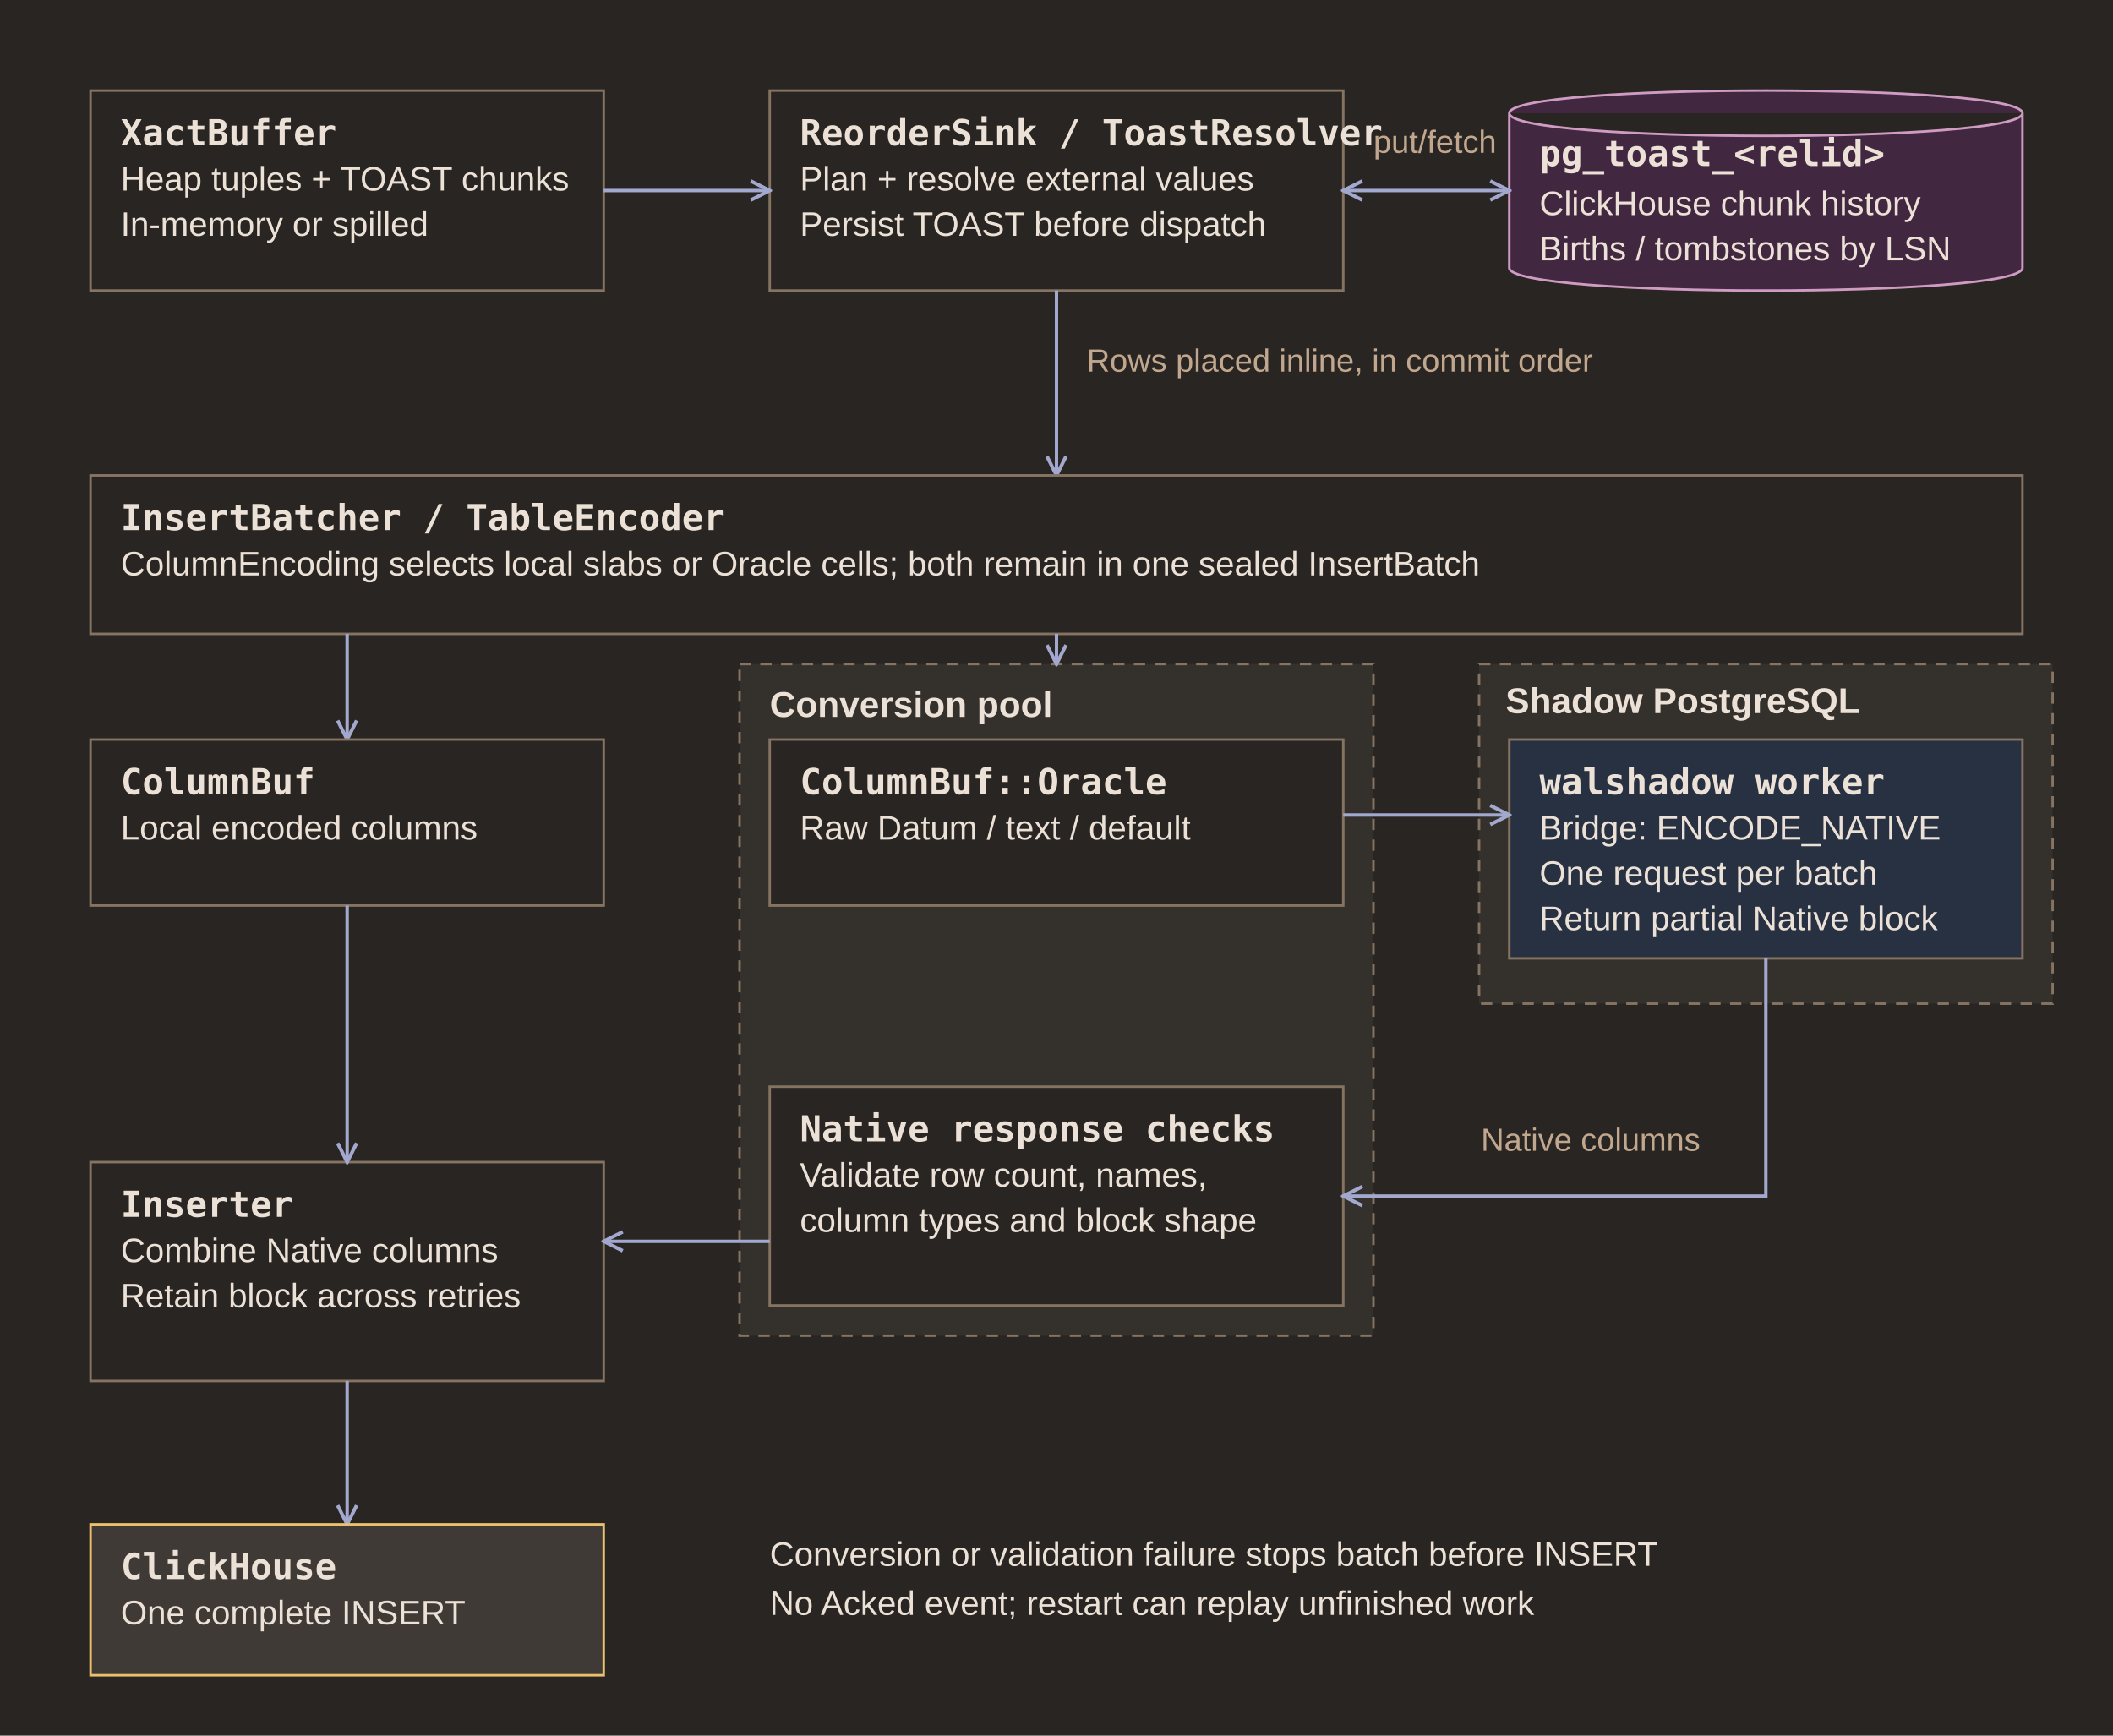
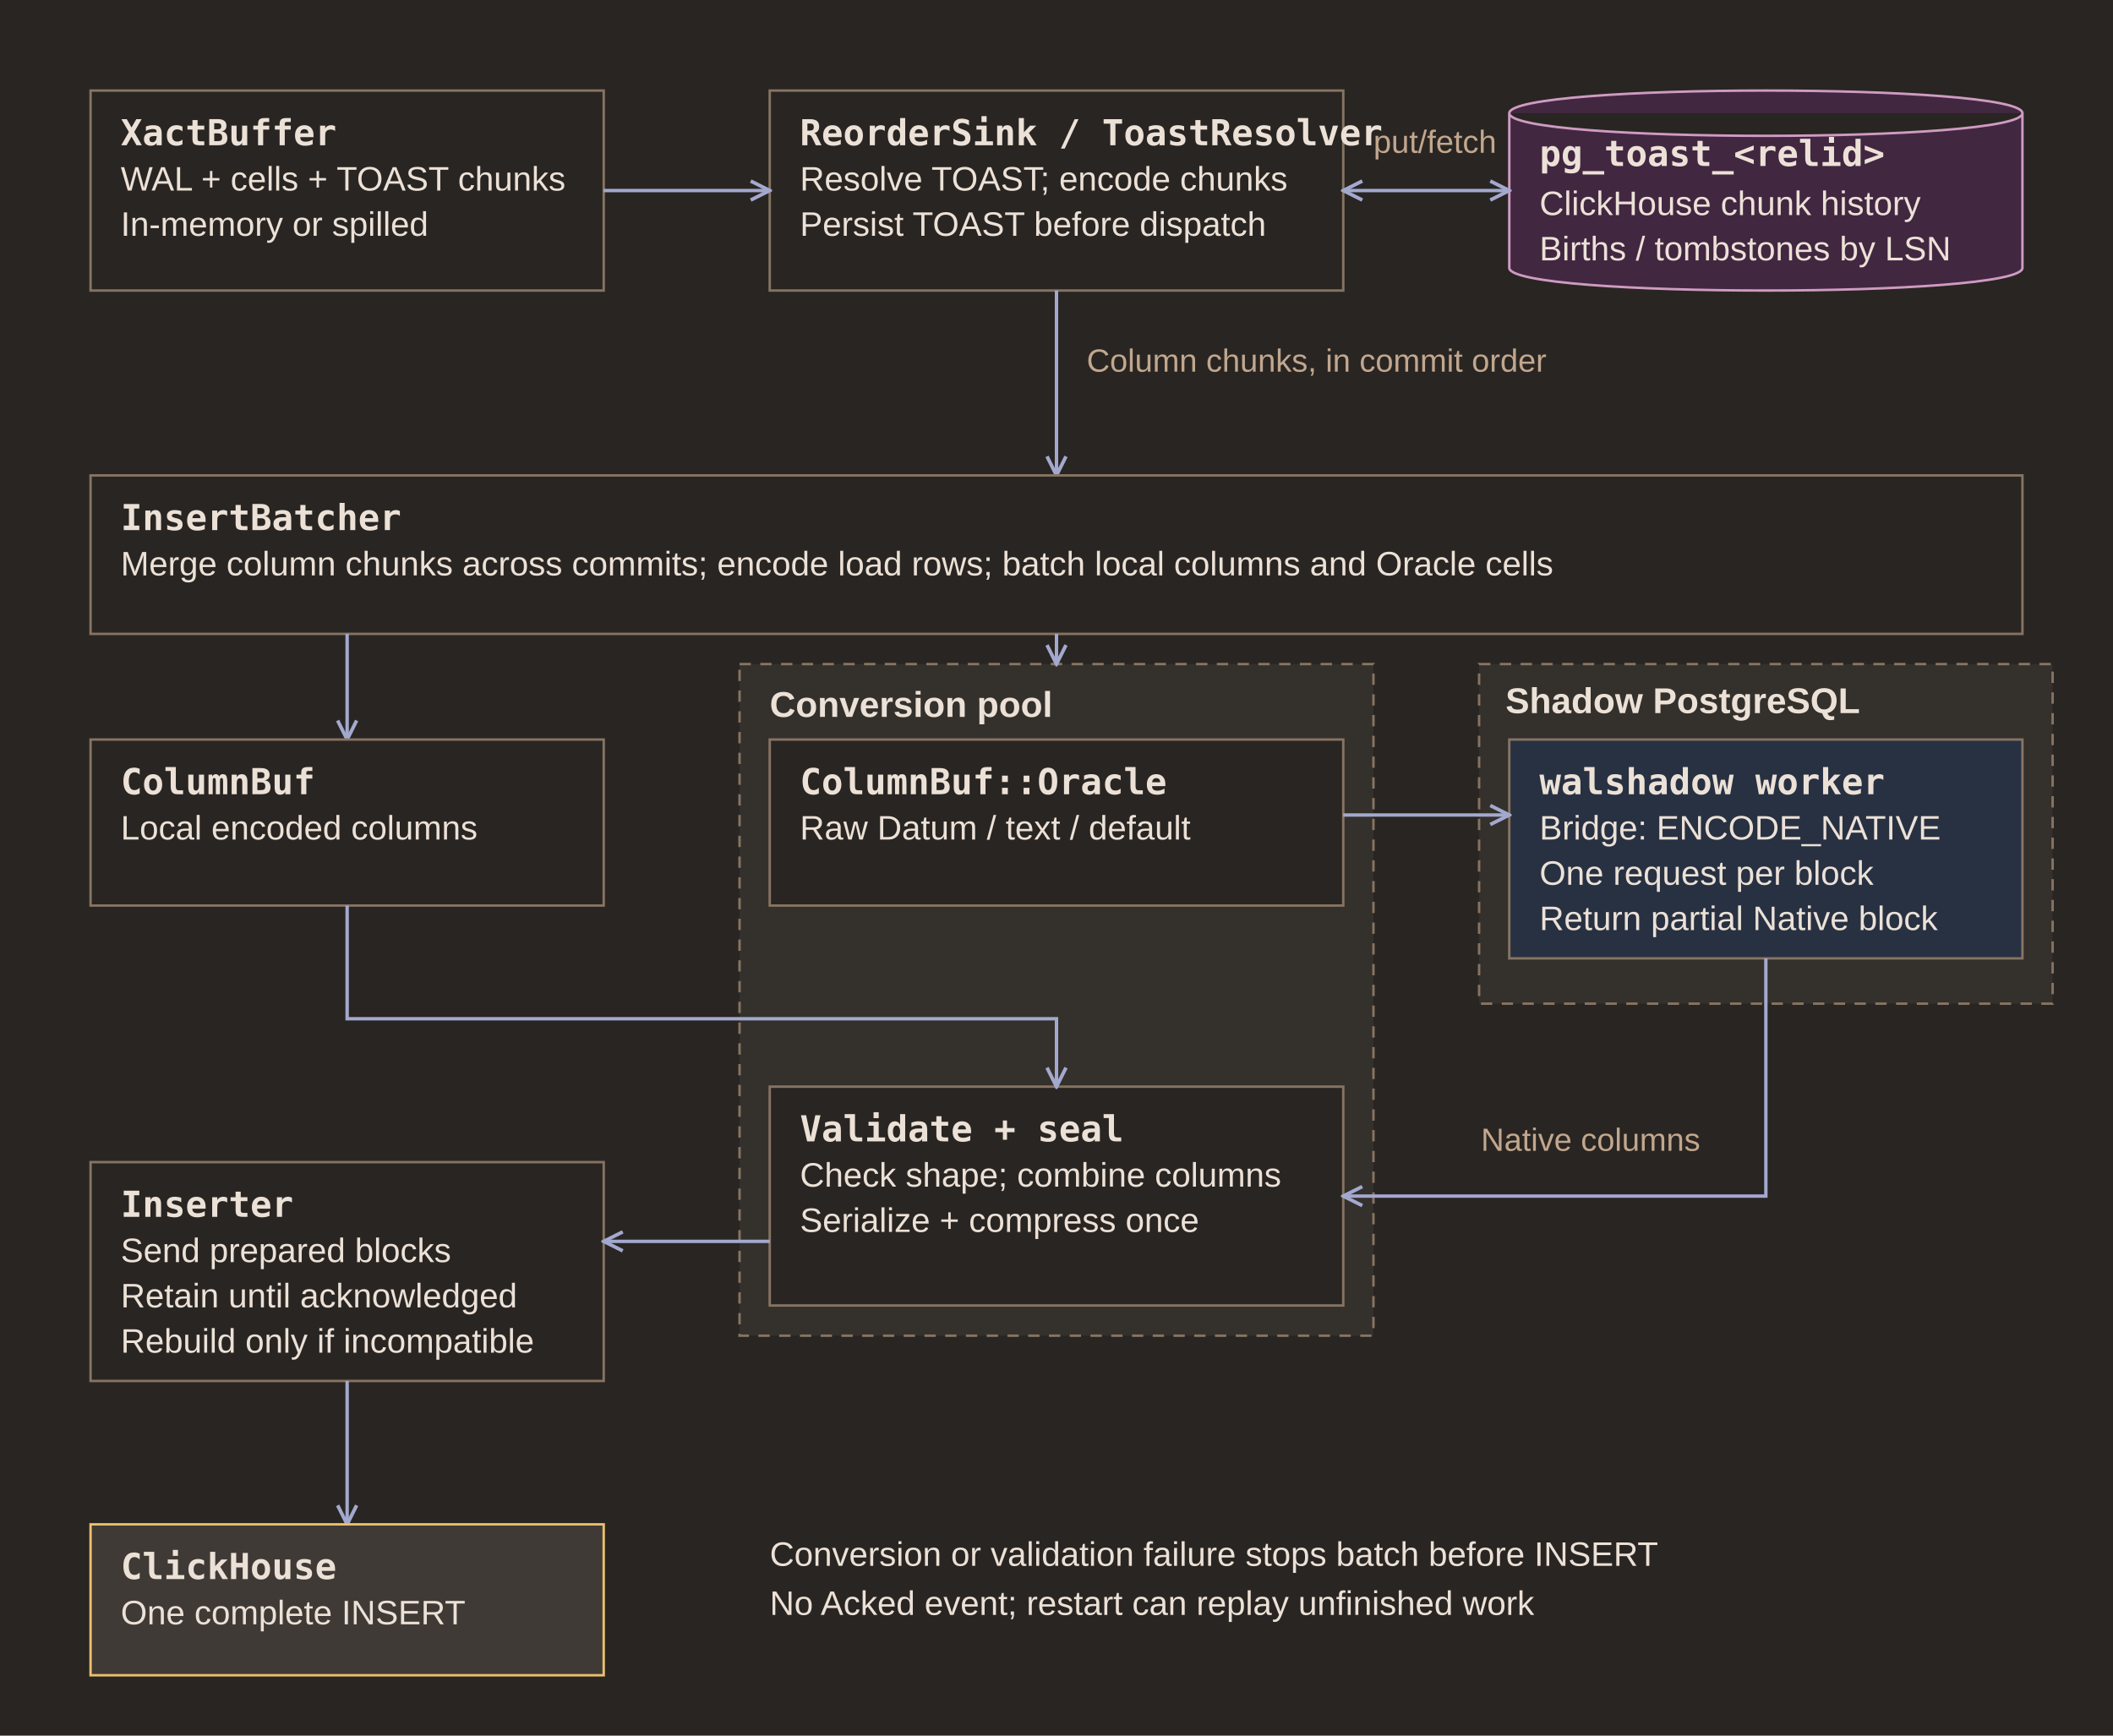
<svg xmlns="http://www.w3.org/2000/svg" width="1120" height="920" viewBox="0 0 1120 920" role="img" aria-labelledby="title desc">
  <defs>
    <marker id="data" viewBox="0 0 10 10" refX="9" refY="5" markerWidth="7" markerHeight="7" orient="auto-start-reverse">
      <path d="M 1 1 L 9 5 L 1 9" fill="none" stroke="#A3A9CE" stroke-width="1.5" />
    </marker>
    <marker id="control" viewBox="0 0 10 10" refX="9" refY="5" markerWidth="7" markerHeight="7" orient="auto-start-reverse">
      <path d="M 1 1 L 9 5 L 1 9" fill="none" stroke="#E49B5D" stroke-width="1.5" />
    </marker>
    <marker id="catalog" viewBox="0 0 10 10" refX="9" refY="5" markerWidth="7" markerHeight="7" orient="auto-start-reverse">
      <path d="M 1 1 L 9 5 L 1 9" fill="none" stroke="#85B695" stroke-width="1.5" />
    </marker>
  </defs>
  <style>
    text { font-family: Arial, Helvetica, sans-serif; font-size: 18px; fill: #ECE1D7; }
    .name { font-family: monospace; font-size: 19px; font-weight: 600; }
    .group { font-size: 19px; font-weight: 700; }
    .label { font-size: 17px; fill: #C1A78E; }
  </style>
  <rect width="1120" height="920" fill="#292522" />
  <rect x="48" y="48" width="272" height="106" fill="#292522" stroke="#867462" stroke-width="1.3" />
  <text x="64" y="77" class="name">XactBuffer</text>
-   <text x="64" y="101" class="">Heap tuples + TOAST chunks</text>
+   <text x="64" y="101" class="">WAL + cells + TOAST chunks</text>
  <text x="64" y="125" class="">In-memory or spilled</text>
  <rect x="408" y="48" width="304" height="106" fill="#292522" stroke="#867462" stroke-width="1.3" />
  <text x="424" y="77" class="name">ReorderSink / ToastResolver</text>
-   <text x="424" y="101" class="">Plan + resolve external values</text>
+   <text x="424" y="101" class="">Resolve TOAST; encode chunks</text>
  <text x="424" y="125" class="">Persist TOAST before dispatch</text>
  <path d="M 800 60 C 800 44 1072 44 1072 60 V 142 C 1072 158 800 158 800 142 Z M 800 60 C 800 76 1072 76 1072 60" fill="#422741" stroke="#CF9BC2" stroke-width="1.3" />
  <text x="816" y="88" class="name">pg_toast_&lt;relid&gt;</text>
  <text x="816" y="114" class="">ClickHouse chunk history</text>
  <text x="816" y="138" class="">Births / tombstones by LSN</text>
  <path d="M 320 101 H 408" fill="none" stroke="#A3A9CE" stroke-width="1.8" marker-end="url(#data)" />
  <path d="M 712 101 H 800" fill="none" stroke="#A3A9CE" stroke-width="1.8" marker-end="url(#data)" marker-start="url(#data)" />
  <text x="728" y="81" class="label">put/fetch</text>
  <path d="M 560 154 V 252" fill="none" stroke="#A3A9CE" stroke-width="1.8" marker-end="url(#data)" />
-   <text x="576" y="197" class="label">Rows placed inline, in commit order</text>
+   <text x="576" y="197" class="label">Column chunks, in commit order</text>
  <rect x="48" y="252" width="1024" height="84" fill="#292522" stroke="#867462" stroke-width="1.3" />
-   <text x="64" y="281" class="name">InsertBatcher / TableEncoder</text>
-   <text x="64" y="305" class="">ColumnEncoding selects local slabs or Oracle cells; both remain in one sealed InsertBatch</text>
+   <text x="64" y="281" class="name">InsertBatcher</text>
+   <text x="64" y="305" class="">Merge column chunks across commits; encode load rows; batch local columns and Oracle cells</text>
  <rect x="392" y="352" width="336" height="356" fill="#34302C" stroke="#867462" stroke-width="1.3" stroke-dasharray="6 5" />
  <path d="M 184 336 V 392" fill="none" stroke="#A3A9CE" stroke-width="1.8" marker-end="url(#data)" />
  <path d="M 560 336 V 352" fill="none" stroke="#A3A9CE" stroke-width="1.8" marker-end="url(#data)" />
  <rect x="48" y="392" width="272" height="88" fill="#292522" stroke="#867462" stroke-width="1.3" />
  <text x="64" y="421" class="name">ColumnBuf</text>
  <text x="64" y="445" class="">Local encoded columns</text>
  <text x="408" y="380" class="group">Conversion pool</text>
  <rect x="408" y="392" width="304" height="88" fill="#292522" stroke="#867462" stroke-width="1.3" />
  <text x="424" y="421" class="name">ColumnBuf::Oracle</text>
  <text x="424" y="445" class="">Raw Datum / text / default</text>
  <rect x="784" y="352" width="304" height="180" fill="#34302C" stroke="#867462" stroke-width="1.3" stroke-dasharray="6 5" />
  <text x="798" y="378" class="group">Shadow PostgreSQL</text>
  <rect x="800" y="392" width="272" height="116" fill="#273142" stroke="#867462" stroke-width="1.3" />
  <text x="816" y="421" class="name">walshadow worker</text>
  <text x="816" y="445" class="">Bridge: ENCODE_NATIVE</text>
-   <text x="816" y="469" class="">One request per batch</text>
+   <text x="816" y="469" class="">One request per block</text>
  <text x="816" y="493" class="">Return partial Native block</text>
  <path d="M 712 432 H 800" fill="none" stroke="#A3A9CE" stroke-width="1.8" marker-end="url(#data)" />
  <rect x="408" y="576" width="304" height="116" fill="#292522" stroke="#867462" stroke-width="1.3" />
-   <text x="424" y="605" class="name">Native response checks</text>
-   <text x="424" y="629" class="">Validate row count, names,</text>
-   <text x="424" y="653" class="">column types and block shape</text>
+   <text x="424" y="605" class="name">Validate + seal</text>
+   <text x="424" y="629" class="">Check shape; combine columns</text>
+   <text x="424" y="653" class="">Serialize + compress once</text>
  <path d="M 936 508 V 634 H 712" fill="none" stroke="#A3A9CE" stroke-width="1.8" marker-end="url(#data)" />
  <text x="785" y="610" class="label">Native columns</text>
  <rect x="48" y="616" width="272" height="116" fill="#292522" stroke="#867462" stroke-width="1.3" />
  <text x="64" y="645" class="name">Inserter</text>
-   <text x="64" y="669" class="">Combine Native columns</text>
-   <text x="64" y="693" class="">Retain block across retries</text>
-   <path d="M 184 480 V 616" fill="none" stroke="#A3A9CE" stroke-width="1.8" marker-end="url(#data)" />
+   <text x="64" y="669" class="">Send prepared blocks</text>
+   <text x="64" y="693" class="">Retain until acknowledged</text>
+   <text x="64" y="717" class="">Rebuild only if incompatible</text>
+   <path d="M 184 480 V 540 H 560 V 576" fill="none" stroke="#A3A9CE" stroke-width="1.8" marker-end="url(#data)" />
  <path d="M 408 658 H 320" fill="none" stroke="#A3A9CE" stroke-width="1.8" marker-end="url(#data)" />
  <path d="M 184 732 V 808" fill="none" stroke="#A3A9CE" stroke-width="1.8" marker-end="url(#data)" />
  <rect x="48" y="808" width="272" height="80" fill="#403A36" stroke="#EBC06D" stroke-width="1.3" />
  <text x="64" y="837" class="name">ClickHouse</text>
  <text x="64" y="861" class="">One complete INSERT</text>
  <text x="408" y="830" class="">Conversion or validation failure stops batch before INSERT</text>
  <text x="408" y="856" class="">No Acked event; restart can replay unfinished work</text>
</svg>
